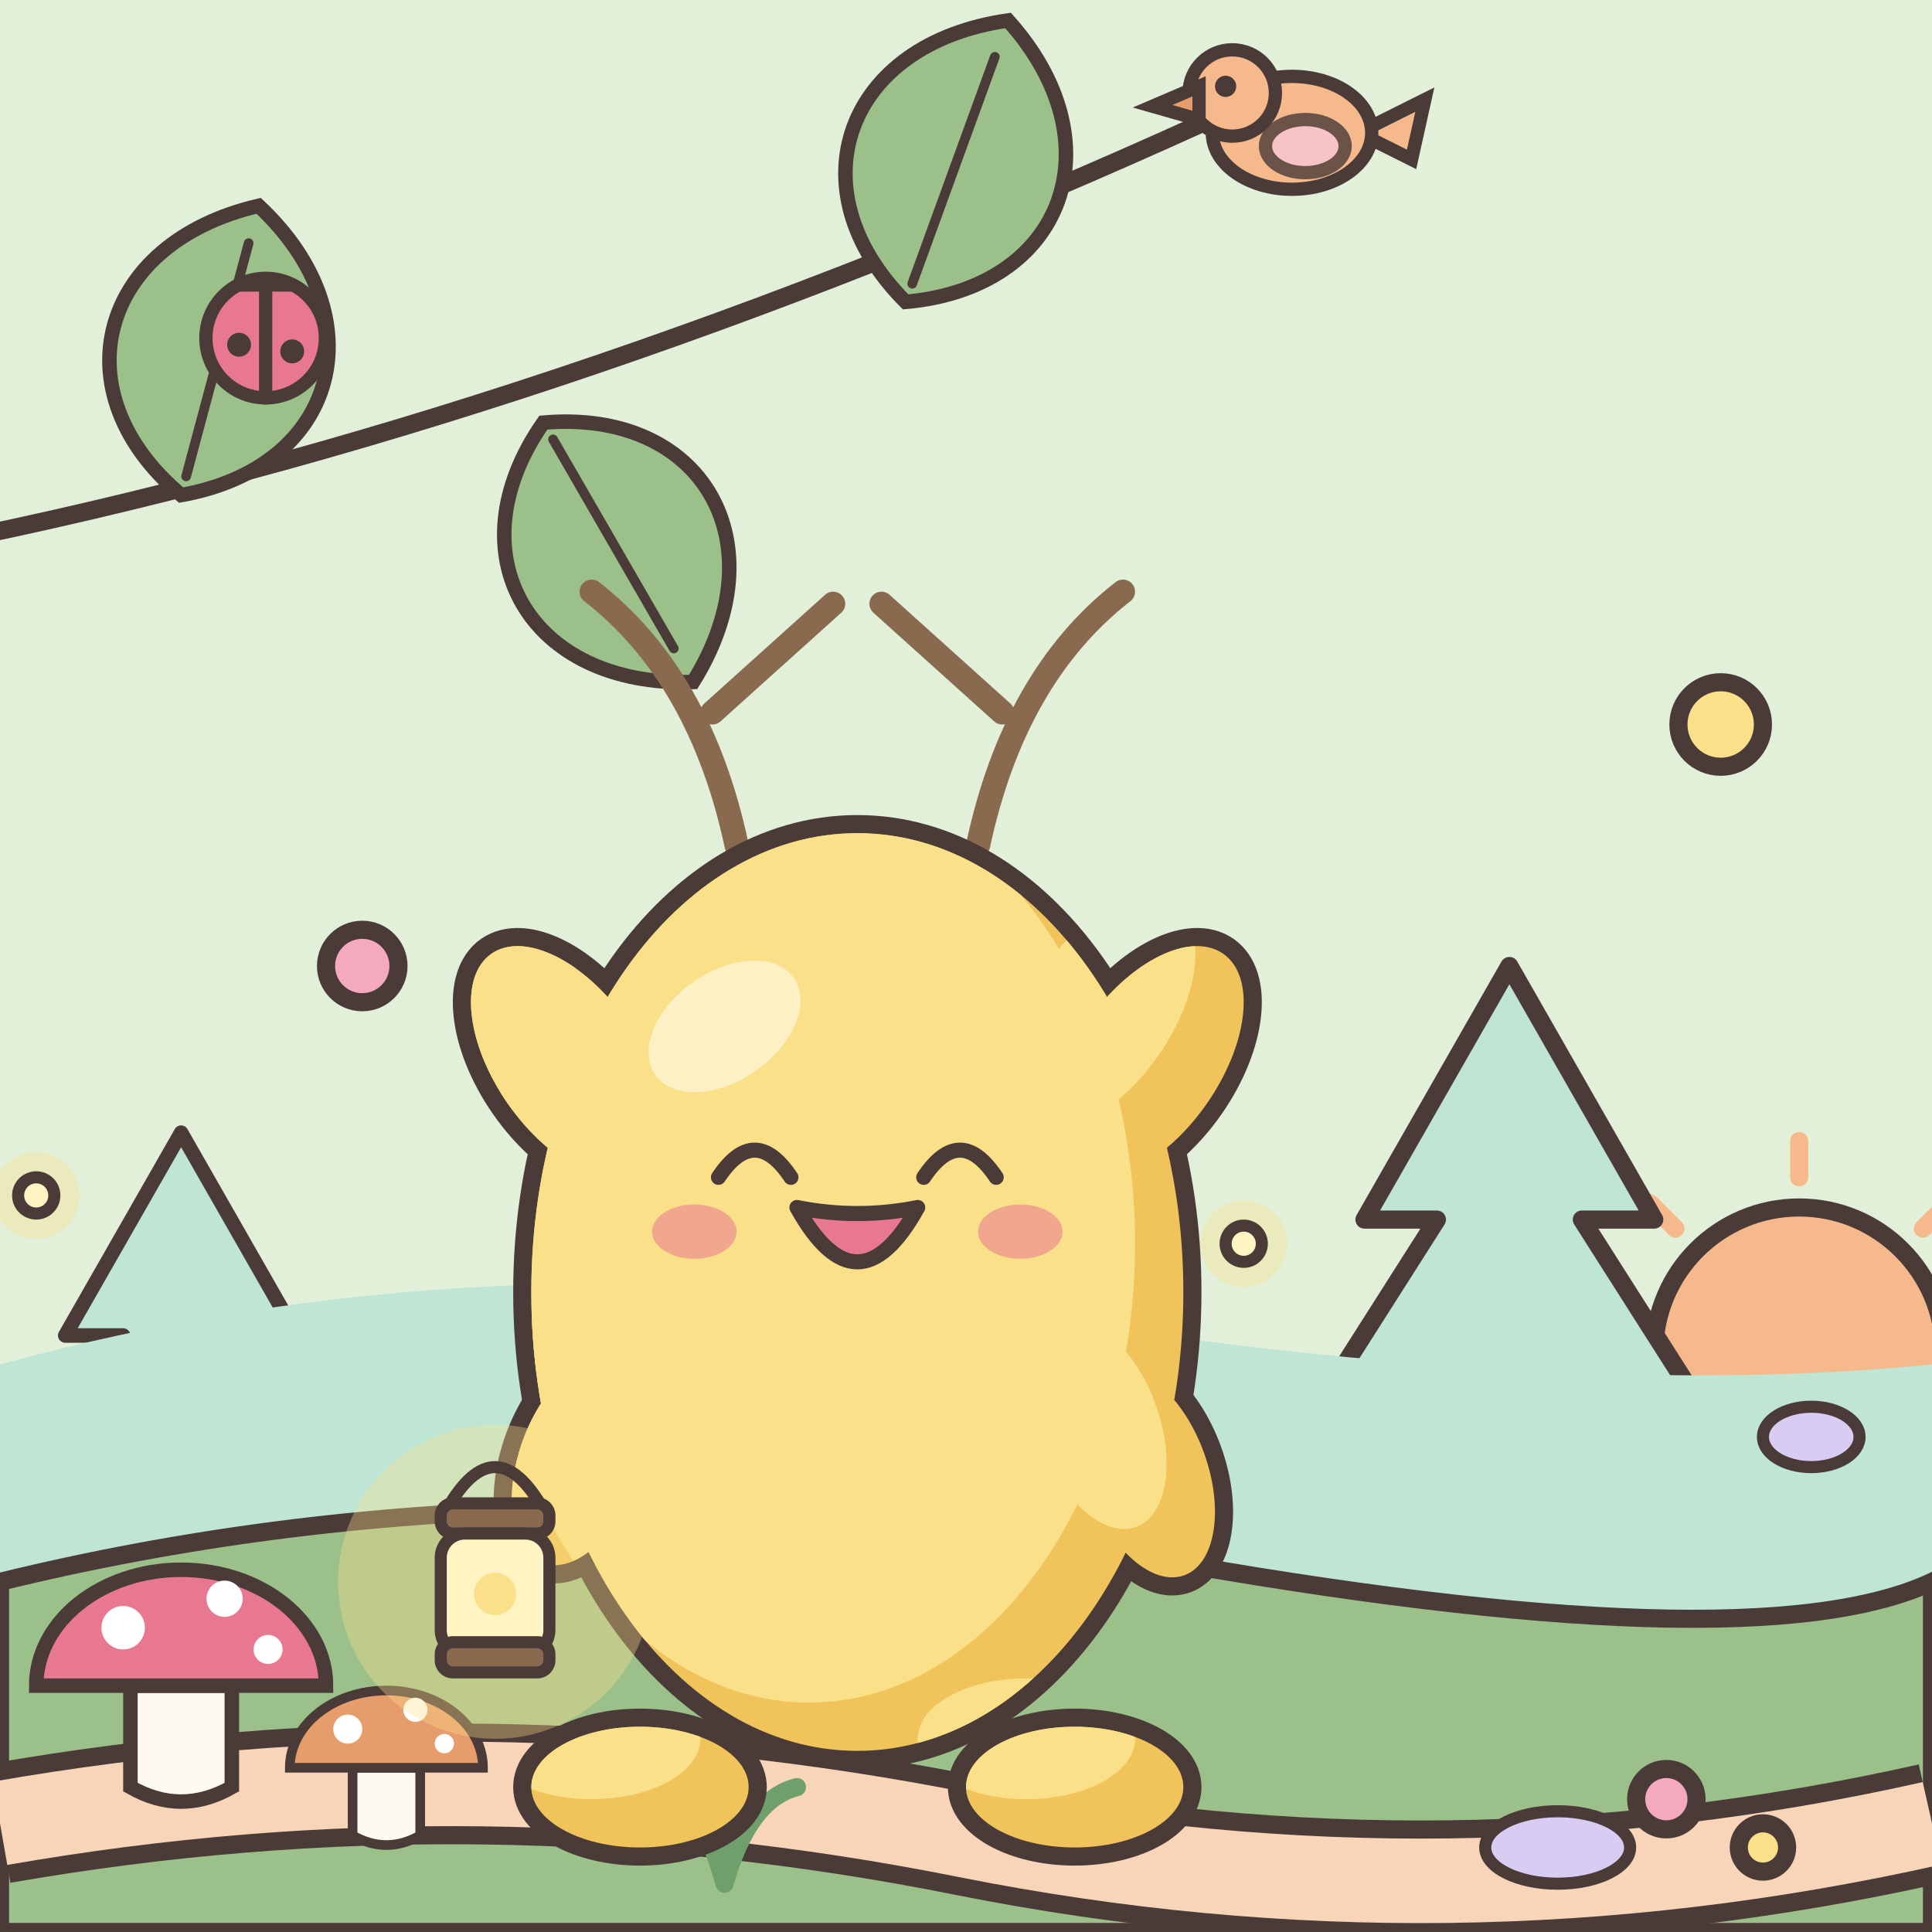
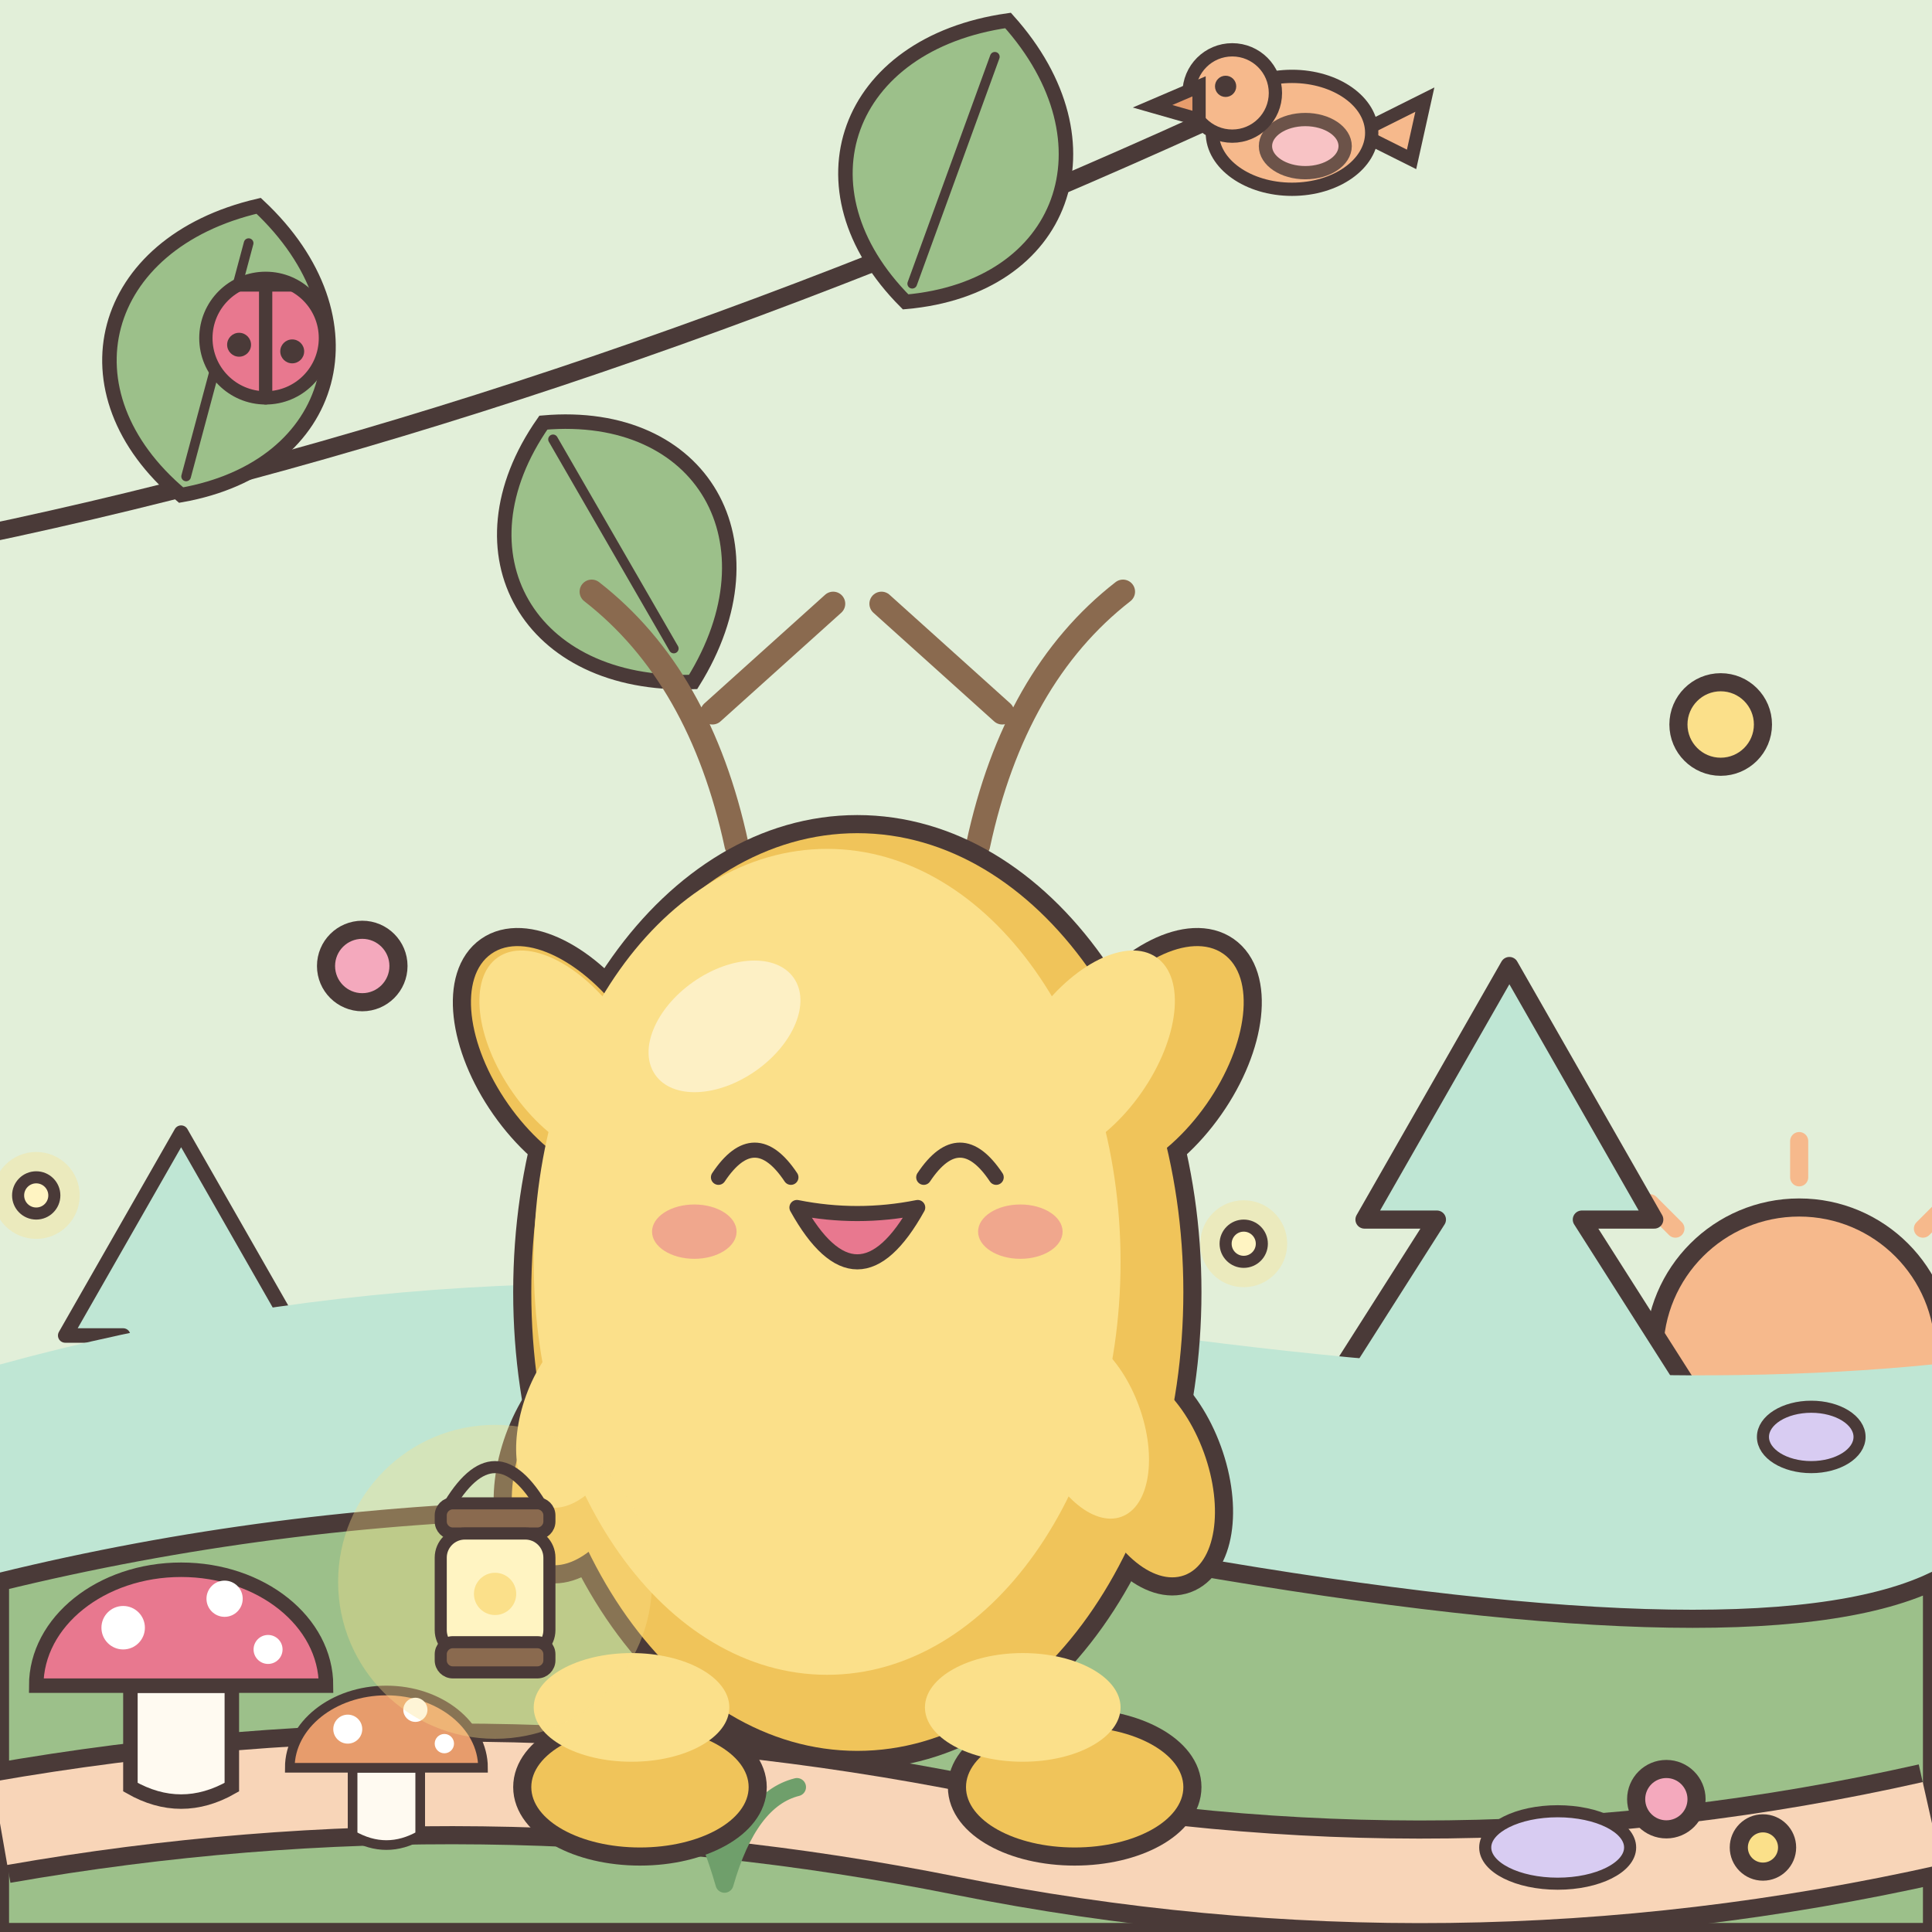
<svg xmlns="http://www.w3.org/2000/svg" width="320" height="320" viewBox="0 0 320 320">
  <rect width="320" height="320" fill="#e2efd9" />
  <path d="M327.0 224.0L333.0 224.0" fill="none" stroke="#f6b98c" stroke-width="3" stroke-linecap="round" stroke-linejoin="round" />
  <path d="M318.5 244.5L322.7 248.7" fill="none" stroke="#f6b98c" stroke-width="3" stroke-linecap="round" stroke-linejoin="round" />
  <path d="M298.0 253.0L298.0 259.0" fill="none" stroke="#f6b98c" stroke-width="3" stroke-linecap="round" stroke-linejoin="round" />
  <path d="M277.5 244.5L273.3 248.7" fill="none" stroke="#f6b98c" stroke-width="3" stroke-linecap="round" stroke-linejoin="round" />
  <path d="M269.0 224.0L263.0 224.0" fill="none" stroke="#f6b98c" stroke-width="3" stroke-linecap="round" stroke-linejoin="round" />
  <path d="M277.5 203.5L273.3 199.3" fill="none" stroke="#f6b98c" stroke-width="3" stroke-linecap="round" stroke-linejoin="round" />
  <path d="M298.0 195.0L298.0 189.0" fill="none" stroke="#f6b98c" stroke-width="3" stroke-linecap="round" stroke-linejoin="round" />
  <path d="M318.5 203.5L322.7 199.3" fill="none" stroke="#f6b98c" stroke-width="3" stroke-linecap="round" stroke-linejoin="round" />
  <circle cx="298" cy="224" r="24" fill="#f6b98c" stroke="#4a3a38" stroke-width="3" />
  <g transform="translate(250 238) scale(1.5)">
    <rect x="-4" y="22" width="8" height="12" fill="#8a6a4f" stroke="#4a3a38" stroke-width="2" />
    <path d="M0 -52L-16 -24H-8L-22 -2H-10L-26 22H26L10 -2H22L8 -24H16Z" fill="#bfe6d4" stroke="#4a3a38" stroke-width="2" stroke-linejoin="round" />
  </g>
  <g transform="translate(30 250) scale(1.2)">
    <rect x="-4" y="22" width="8" height="12" fill="#8a6a4f" stroke="#4a3a38" stroke-width="2" />
    <path d="M0 -52L-16 -24H-8L-22 -2H-10L-26 22H26L10 -2H22L8 -24H16Z" fill="#bfe6d4" stroke="#4a3a38" stroke-width="2" stroke-linejoin="round" />
  </g>
  <path d="M0 226Q80 204 170 218T320 226V320H0Z" fill="#bfe6d4" />
  <path d="M0 262Q90 240 190 258T320 262V320H0Z" fill="#9cc08a" stroke="#4a3a38" stroke-width="3" />
  <path d="M0 302Q80 288 160 304T320 302" fill="none" stroke="#4a3a38" stroke-width="20" />
  <path d="M0 302Q80 288 160 304T320 302" fill="none" stroke="#f8d5b8" stroke-width="14" />
  <path d="M-10 90Q90 70 200 20" fill="none" stroke="#4a3a38" stroke-width="3" stroke-linecap="round" stroke-linejoin="round" />
  <g transform="translate(30 82) rotate(-75) scale(0.8)">
    <path d="M0 0C14-30 46-30 62 0C46 30 14 30 0 0Z" fill="#9cc08a" stroke="#4a3a38" stroke-width="3" />
    <path d="M4 0H54" fill="none" stroke="#4a3a38" stroke-width="2" stroke-linecap="round" stroke-linejoin="round" />
  </g>
  <g transform="translate(90 70) rotate(60) scale(0.8)">
    <path d="M0 0C14-30 46-30 62 0C46 30 14 30 0 0Z" fill="#9cc08a" stroke="#4a3a38" stroke-width="3" />
    <path d="M4 0H54" fill="none" stroke="#4a3a38" stroke-width="2" stroke-linecap="round" stroke-linejoin="round" />
  </g>
  <g transform="translate(150 50) rotate(-70) scale(0.8)">
    <path d="M0 0C14-30 46-30 62 0C46 30 14 30 0 0Z" fill="#9cc08a" stroke="#4a3a38" stroke-width="3" />
    <path d="M4 0H54" fill="none" stroke="#4a3a38" stroke-width="2" stroke-linecap="round" stroke-linejoin="round" />
  </g>
  <g transform="translate(44 56) scale(1.1)">
    <circle r="9" fill="#e8788f" stroke="#4a3a38" stroke-width="2" />
    <path d="M-6 -7a8 8 0 0 1 12 0Z" fill="#4a3a38" />
    <path d="M0 -7V9" fill="none" stroke="#4a3a38" stroke-width="2" stroke-linecap="round" stroke-linejoin="round" />
    <circle cx="-4" cy="1" r="1.8" fill="#4a3a38" />
    <circle cx="4" cy="2" r="1.8" fill="#4a3a38" />
  </g>
  <g transform="translate(214 22) scale(1.1)">
    <g transform="scale(-1 1)">
      <path d="M-10 0L-20 -5L-18 4Z" fill="#f6b98c" stroke="#4a3a38" stroke-width="2" />
      <ellipse rx="12" ry="8.5" fill="#f6b98c" stroke="#4a3a38" stroke-width="2" />
      <circle cx="9" cy="-6" r="6.5" fill="#f6b98c" stroke="#4a3a38" stroke-width="2" />
      <path d="M14 -7L21 -4L14 -2Z" fill="#e79c6c" stroke="#4a3a38" stroke-width="2" />
      <ellipse cx="-2" cy="2" rx="6" ry="4" fill="#f9c6d3" stroke="#4a3a38" stroke-width="2" opacity=".8" />
      <circle cx="10" cy="-7" r="1.6" fill="#4a3a38" />
    </g>
  </g>
  <circle cx="285" cy="120" r="7" fill="#fbe08a" stroke="#4a3a38" stroke-width="3" />
  <circle cx="60" cy="160" r="6" fill="#f4a9bd" stroke="#4a3a38" stroke-width="3" />
  <circle cx="6" cy="198" r="7.2" fill="#fbe08a" opacity=".35" />
  <circle cx="6" cy="198" r="3" fill="#fff4c2" stroke="#4a3a38" stroke-width="2" />
  <g transform="translate(30 296) scale(1.2)">
    <path d="M-7 0V-14H7V0Q0 4 -7 0Z" fill="#fffaf1" stroke="#4a3a38" stroke-width="2" />
    <path d="M-20 -14A20 16 0 0 1 20 -14Z" fill="#e8788f" stroke="#4a3a38" stroke-width="2" />
    <circle cx="-8" cy="-22" r="3" fill="#fff" />
    <circle cx="6" cy="-26" r="2.5" fill="#fff" />
    <circle cx="12" cy="-19" r="2" fill="#fff" />
  </g>
  <g transform="translate(64 304) scale(0.8)">
    <path d="M-7 0V-14H7V0Q0 4 -7 0Z" fill="#fffaf1" stroke="#4a3a38" stroke-width="2" />
    <path d="M-20 -14A20 16 0 0 1 20 -14Z" fill="#e79c6c" stroke="#4a3a38" stroke-width="2" />
    <circle cx="-8" cy="-22" r="3" fill="#fff" />
    <circle cx="6" cy="-26" r="2.5" fill="#fff" />
    <circle cx="12" cy="-19" r="2" fill="#fff" />
  </g>
  <path d="M120 312q-4-14-10-18M120 312q0-18 2-24M120 312q4-14 12-16" fill="none" stroke="#6f9f6b" stroke-width="3" stroke-linecap="round" stroke-linejoin="round" />
  <g transform="translate(-30 0) scale(1)">
    <path d="M152 140Q146 112 128 98M148 118L168 100M192 140Q198 112 216 98M196 118L176 100" fill="none" stroke="#8a6a4f" stroke-width="4" stroke-linecap="round" stroke-linejoin="round" />
    <g stroke="#4a3a38" stroke-width="6" stroke-linejoin="round" fill="#4a3a38">
      <ellipse cx="172" cy="214" rx="54" ry="76" />
      <ellipse cx="136" cy="296" rx="18" ry="10" />
      <ellipse cx="208" cy="296" rx="18" ry="10" />
      <ellipse cx="124" cy="176" rx="12" ry="22" transform="rotate(-35 124 176)" />
      <ellipse cx="220" cy="176" rx="12" ry="22" transform="rotate(35 220 176)" />
      <ellipse cx="126" cy="242" rx="10" ry="18" transform="rotate(20 126 242)" />
      <ellipse cx="220" cy="244" rx="10" ry="18" transform="rotate(-20 220 244)" />
    </g>
-     <clipPath id="moss">
+     <g fill="#f0c45a">
      <ellipse cx="172" cy="214" rx="54" ry="76" />
      <ellipse cx="136" cy="296" rx="18" ry="10" />
      <ellipse cx="208" cy="296" rx="18" ry="10" />
      <ellipse cx="124" cy="176" rx="12" ry="22" transform="rotate(-35 124 176)" />
      <ellipse cx="220" cy="176" rx="12" ry="22" transform="rotate(35 220 176)" />
      <ellipse cx="126" cy="242" rx="10" ry="18" transform="rotate(20 126 242)" />
      <ellipse cx="220" cy="244" rx="10" ry="18" transform="rotate(-20 220 244)" />
-     </clipPath>
-     <g clip-path="url(#moss)">
-       <rect width="320" height="320" fill="#f0c45a" />
-       <g transform="translate(-8 -8)" fill="#fbe08a">
-         <ellipse cx="172" cy="214" rx="54" ry="76" />
-         <ellipse cx="136" cy="296" rx="18" ry="10" />
-         <ellipse cx="208" cy="296" rx="18" ry="10" />
-         <ellipse cx="124" cy="176" rx="12" ry="22" transform="rotate(-35 124 176)" />
-         <ellipse cx="220" cy="176" rx="12" ry="22" transform="rotate(35 220 176)" />
-         <ellipse cx="126" cy="242" rx="10" ry="18" transform="rotate(20 126 242)" />
-         <ellipse cx="220" cy="244" rx="10" ry="18" transform="rotate(-20 220 244)" />
-       </g>
-       <ellipse cx="150" cy="170" rx="14" ry="9" fill="#fff" opacity=".5" transform="rotate(-35 150 170)" />
    </g>
+     <g fill="#fbe08a" transform="translate(12.2 16.4) scale(0.9)">
+       <ellipse cx="172" cy="214" rx="54" ry="76" />
+       <ellipse cx="136" cy="296" rx="18" ry="10" />
+       <ellipse cx="208" cy="296" rx="18" ry="10" />
+       <ellipse cx="124" cy="176" rx="12" ry="22" transform="rotate(-35 124 176)" />
+       <ellipse cx="220" cy="176" rx="12" ry="22" transform="rotate(35 220 176)" />
+       <ellipse cx="126" cy="242" rx="10" ry="18" transform="rotate(20 126 242)" />
+       <ellipse cx="220" cy="244" rx="10" ry="18" transform="rotate(-20 220 244)" />
+     </g>
+     <ellipse cx="150" cy="170" rx="14" ry="9" fill="#fff" opacity=".5" transform="rotate(-35 150 170)" />
    <path d="M149 195Q155 186 161 195" fill="none" stroke="#4a3a38" stroke-width="2.5" stroke-linecap="round" stroke-linejoin="round" />
    <path d="M183 195Q189 186 195 195" fill="none" stroke="#4a3a38" stroke-width="2.5" stroke-linecap="round" stroke-linejoin="round" />
    <ellipse cx="145" cy="204" rx="7" ry="4.5" fill="#e8788f" opacity=".55" />
    <ellipse cx="199" cy="204" rx="7" ry="4.5" fill="#e8788f" opacity=".55" />
    <path d="M162 200Q172 202 182 200Q172 218 162 200Z" fill="#e8788f" stroke="#4a3a38" stroke-width="2.5" stroke-linejoin="round" />
    <circle cx="112" cy="262" r="26" fill="#fbe08a" opacity=".35" />
    <g transform="translate(112 262) scale(1)">
      <path d="M-8 -12Q0 -26 8 -12" fill="none" stroke="#4a3a38" stroke-width="2" stroke-linecap="round" stroke-linejoin="round" />
      <rect x="-9" y="-13" width="18" height="5" rx="2" fill="#8a6a4f" stroke="#4a3a38" stroke-width="2" />
      <rect x="-9" y="-8" width="18" height="20" rx="4" fill="#fff4c2" stroke="#4a3a38" stroke-width="2" />
      <rect x="-9" y="10" width="18" height="5" rx="2" fill="#8a6a4f" stroke="#4a3a38" stroke-width="2" />
      <circle cy="2" r="3.5" fill="#fbe08a" />
    </g>
    <circle cx="236" cy="206" r="7.2" fill="#fbe08a" opacity=".35" />
    <circle cx="236" cy="206" r="3" fill="#fff4c2" stroke="#4a3a38" stroke-width="2" />
  </g>
  <circle cx="276" cy="298" r="5" fill="#f4a9bd" stroke="#4a3a38" stroke-width="3" />
  <circle cx="292" cy="306" r="4" fill="#fbe08a" stroke="#4a3a38" stroke-width="3" />
  <ellipse cx="258" cy="306" rx="12" ry="6" fill="#d8ccf2" stroke="#4a3a38" stroke-width="2" />
  <ellipse cx="300" cy="238" rx="8" ry="5" fill="#d8ccf2" stroke="#4a3a38" stroke-width="2" />
</svg>
